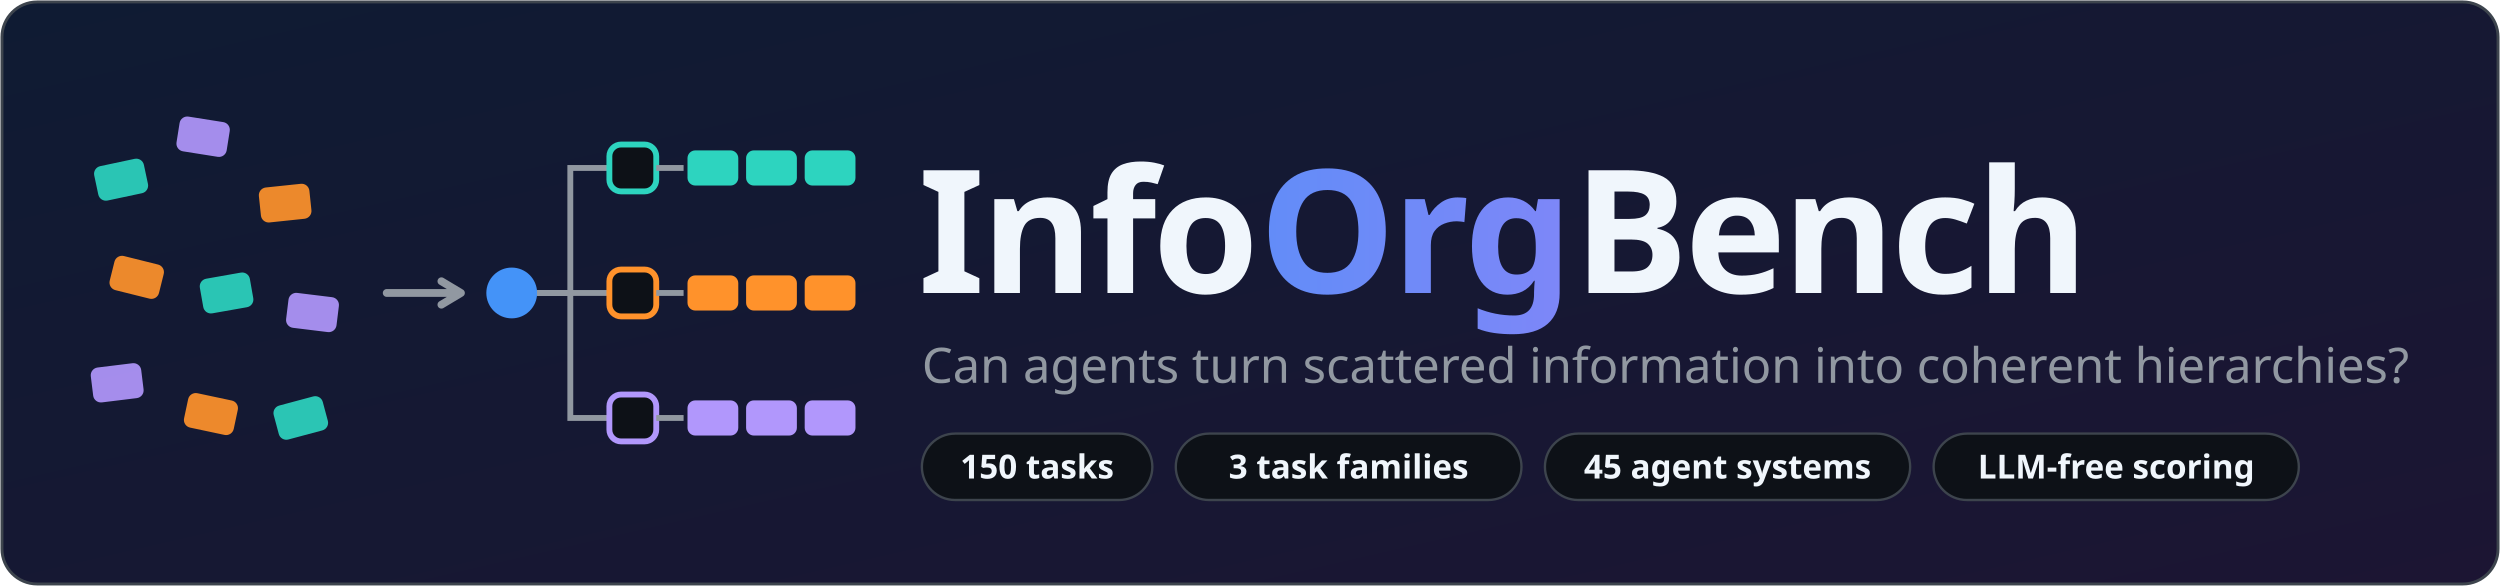
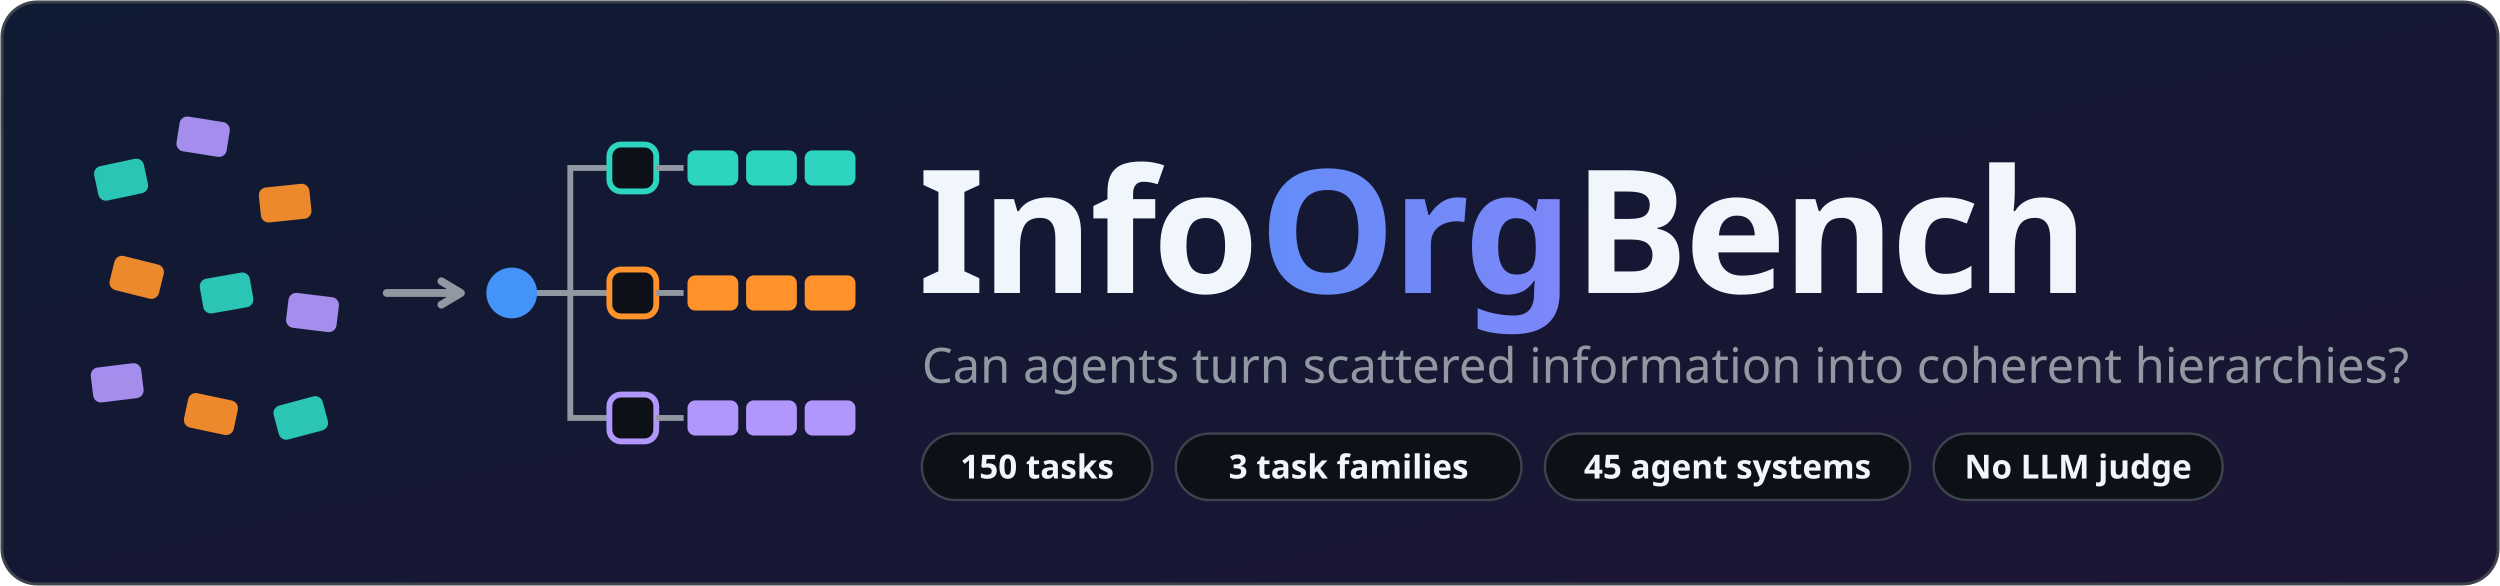
<svg xmlns="http://www.w3.org/2000/svg" width="1280" height="300" viewBox="0 0 1280 300" role="img" aria-label="InfoOrgBench: Can agents turn scattered information into coherent hierarchies?">
  <defs>
    <linearGradient id="bg" x1="0" y1="0" x2="1" y2="1">
      <stop offset="0" stop-color="#0f1b33" />
      <stop offset="1" stop-color="#1c1533" />
    </linearGradient>
    <linearGradient id="word" x1="0" y1="0" x2="1" y2="0">
      <stop offset="0" stop-color="#4493f8" />
      <stop offset="1" stop-color="#ab7df8" />
    </linearGradient>
  </defs>
  <rect x="1" y="1" width="1278" height="298" rx="18" fill="url(#bg)" stroke="#3d444d" stroke-width="1.5" />
  <rect x="49" y="83" width="26" height="18" rx="4" fill="#2dd4bf" stroke="none" stroke-width="1" transform="rotate(-12 62 92)" opacity="0.92" />
  <rect x="91" y="61" width="26" height="18" rx="4" fill="#b197fc" stroke="none" stroke-width="1" transform="rotate(9 104 70)" opacity="0.92" />
  <rect x="133" y="95" width="26" height="18" rx="4" fill="#ff922b" stroke="none" stroke-width="1" transform="rotate(-6 146 104)" opacity="0.92" />
  <rect x="57" y="133" width="26" height="18" rx="4" fill="#ff922b" stroke="none" stroke-width="1" transform="rotate(14 70 142)" opacity="0.92" />
  <rect x="103" y="141" width="26" height="18" rx="4" fill="#2dd4bf" stroke="none" stroke-width="1" transform="rotate(-10 116 150)" opacity="0.92" />
  <rect x="147" y="151" width="26" height="18" rx="4" fill="#b197fc" stroke="none" stroke-width="1" transform="rotate(7 160 160)" opacity="0.92" />
  <rect x="47" y="187" width="26" height="18" rx="4" fill="#b197fc" stroke="none" stroke-width="1" transform="rotate(-7 60 196)" opacity="0.92" />
  <rect x="95" y="203" width="26" height="18" rx="4" fill="#ff922b" stroke="none" stroke-width="1" transform="rotate(12 108 212)" opacity="0.92" />
  <rect x="141" y="205" width="26" height="18" rx="4" fill="#2dd4bf" stroke="none" stroke-width="1" transform="rotate(-15 154 214)" opacity="0.92" />
  <path d="M198 150 L236 150 M226.0 156.0 L236 150 L226.0 144.0" fill="none" stroke="#9198a1" stroke-width="4" stroke-linecap="round" stroke-linejoin="round" />
  <circle cx="262" cy="150" r="13" fill="#4493f8" />
  <path d="M275 150 H292 V86 H312" fill="none" stroke="#9198a1" stroke-width="3" />
  <rect x="312" y="74" width="24" height="24" rx="6" fill="#0d1117" stroke="#2dd4bf" stroke-width="3" />
  <path d="M336 86 H350" stroke="#9198a1" stroke-width="3" />
  <rect x="352" y="77" width="26" height="18" rx="4" fill="#2dd4bf" stroke="none" stroke-width="1" />
  <rect x="382" y="77" width="26" height="18" rx="4" fill="#2dd4bf" stroke="none" stroke-width="1" />
  <rect x="412" y="77" width="26" height="18" rx="4" fill="#2dd4bf" stroke="none" stroke-width="1" />
  <path d="M275 150 H292 V150 H312" fill="none" stroke="#9198a1" stroke-width="3" />
  <rect x="312" y="138" width="24" height="24" rx="6" fill="#0d1117" stroke="#ff922b" stroke-width="3" />
  <path d="M336 150 H350" stroke="#9198a1" stroke-width="3" />
  <rect x="352" y="141" width="26" height="18" rx="4" fill="#ff922b" stroke="none" stroke-width="1" />
  <rect x="382" y="141" width="26" height="18" rx="4" fill="#ff922b" stroke="none" stroke-width="1" />
  <rect x="412" y="141" width="26" height="18" rx="4" fill="#ff922b" stroke="none" stroke-width="1" />
  <path d="M275 150 H292 V214 H312" fill="none" stroke="#9198a1" stroke-width="3" />
  <rect x="312" y="202" width="24" height="24" rx="6" fill="#0d1117" stroke="#b197fc" stroke-width="3" />
  <path d="M336 214 H350" stroke="#9198a1" stroke-width="3" />
  <rect x="352" y="205" width="26" height="18" rx="4" fill="#b197fc" stroke="none" stroke-width="1" />
  <rect x="382" y="205" width="26" height="18" rx="4" fill="#b197fc" stroke="none" stroke-width="1" />
  <rect x="412" y="205" width="26" height="18" rx="4" fill="#b197fc" stroke="none" stroke-width="1" />
  <text x="470" y="150" font-family="-apple-system,BlinkMacSystemFont,'Segoe UI','Noto Sans',Helvetica,Arial,sans-serif" font-size="88" font-weight="800" letter-spacing="-2" fill="#f0f6fc">Info<tspan fill="url(#word)">Org</tspan>Bench</text>
  <text x="472" y="196" font-family="-apple-system,BlinkMacSystemFont,'Segoe UI','Noto Sans',Helvetica,Arial,sans-serif" font-size="25" font-weight="500" fill="#9198a1" text-anchor="start">Can agents turn scattered information into coherent hierarchies?</text>
  <rect x="472" y="222" width="118" height="34" rx="17" fill="#0d1117" stroke="#3d444d" stroke-width="1.2" />
  <text x="531.0" y="245" font-family="-apple-system,BlinkMacSystemFont,'Segoe UI','Noto Sans',Helvetica,Arial,sans-serif" font-size="17" font-weight="600" fill="#f0f6fc" text-anchor="middle">150 tasks</text>
  <rect x="602" y="222" width="177" height="34" rx="17" fill="#0d1117" stroke="#3d444d" stroke-width="1.2" />
  <text x="690.5" y="245" font-family="-apple-system,BlinkMacSystemFont,'Segoe UI','Noto Sans',Helvetica,Arial,sans-serif" font-size="17" font-weight="600" fill="#f0f6fc" text-anchor="middle">3 task families</text>
  <rect x="791" y="222" width="187" height="34" rx="17" fill="#0d1117" stroke="#3d444d" stroke-width="1.2" />
  <text x="884.5" y="245" font-family="-apple-system,BlinkMacSystemFont,'Segoe UI','Noto Sans',Helvetica,Arial,sans-serif" font-size="17" font-weight="600" fill="#f0f6fc" text-anchor="middle">45 agent systems</text>
-   <rect x="990" y="222" width="187" height="34" rx="17" fill="#0d1117" stroke="#3d444d" stroke-width="1.2" />
-   <text x="1083.5" y="245" font-family="-apple-system,BlinkMacSystemFont,'Segoe UI','Noto Sans',Helvetica,Arial,sans-serif" font-size="17" font-weight="600" fill="#f0f6fc" text-anchor="middle">LLM-free scoring</text>
+   <rect x="990" y="222" width="148" height="34" rx="17" fill="#0d1117" stroke="#3d444d" stroke-width="1.2" />
+   <text x="1064.0" y="245" font-family="-apple-system,BlinkMacSystemFont,'Segoe UI','Noto Sans',Helvetica,Arial,sans-serif" font-size="17" font-weight="600" fill="#f0f6fc" text-anchor="middle">No LLM judge</text>
</svg>
